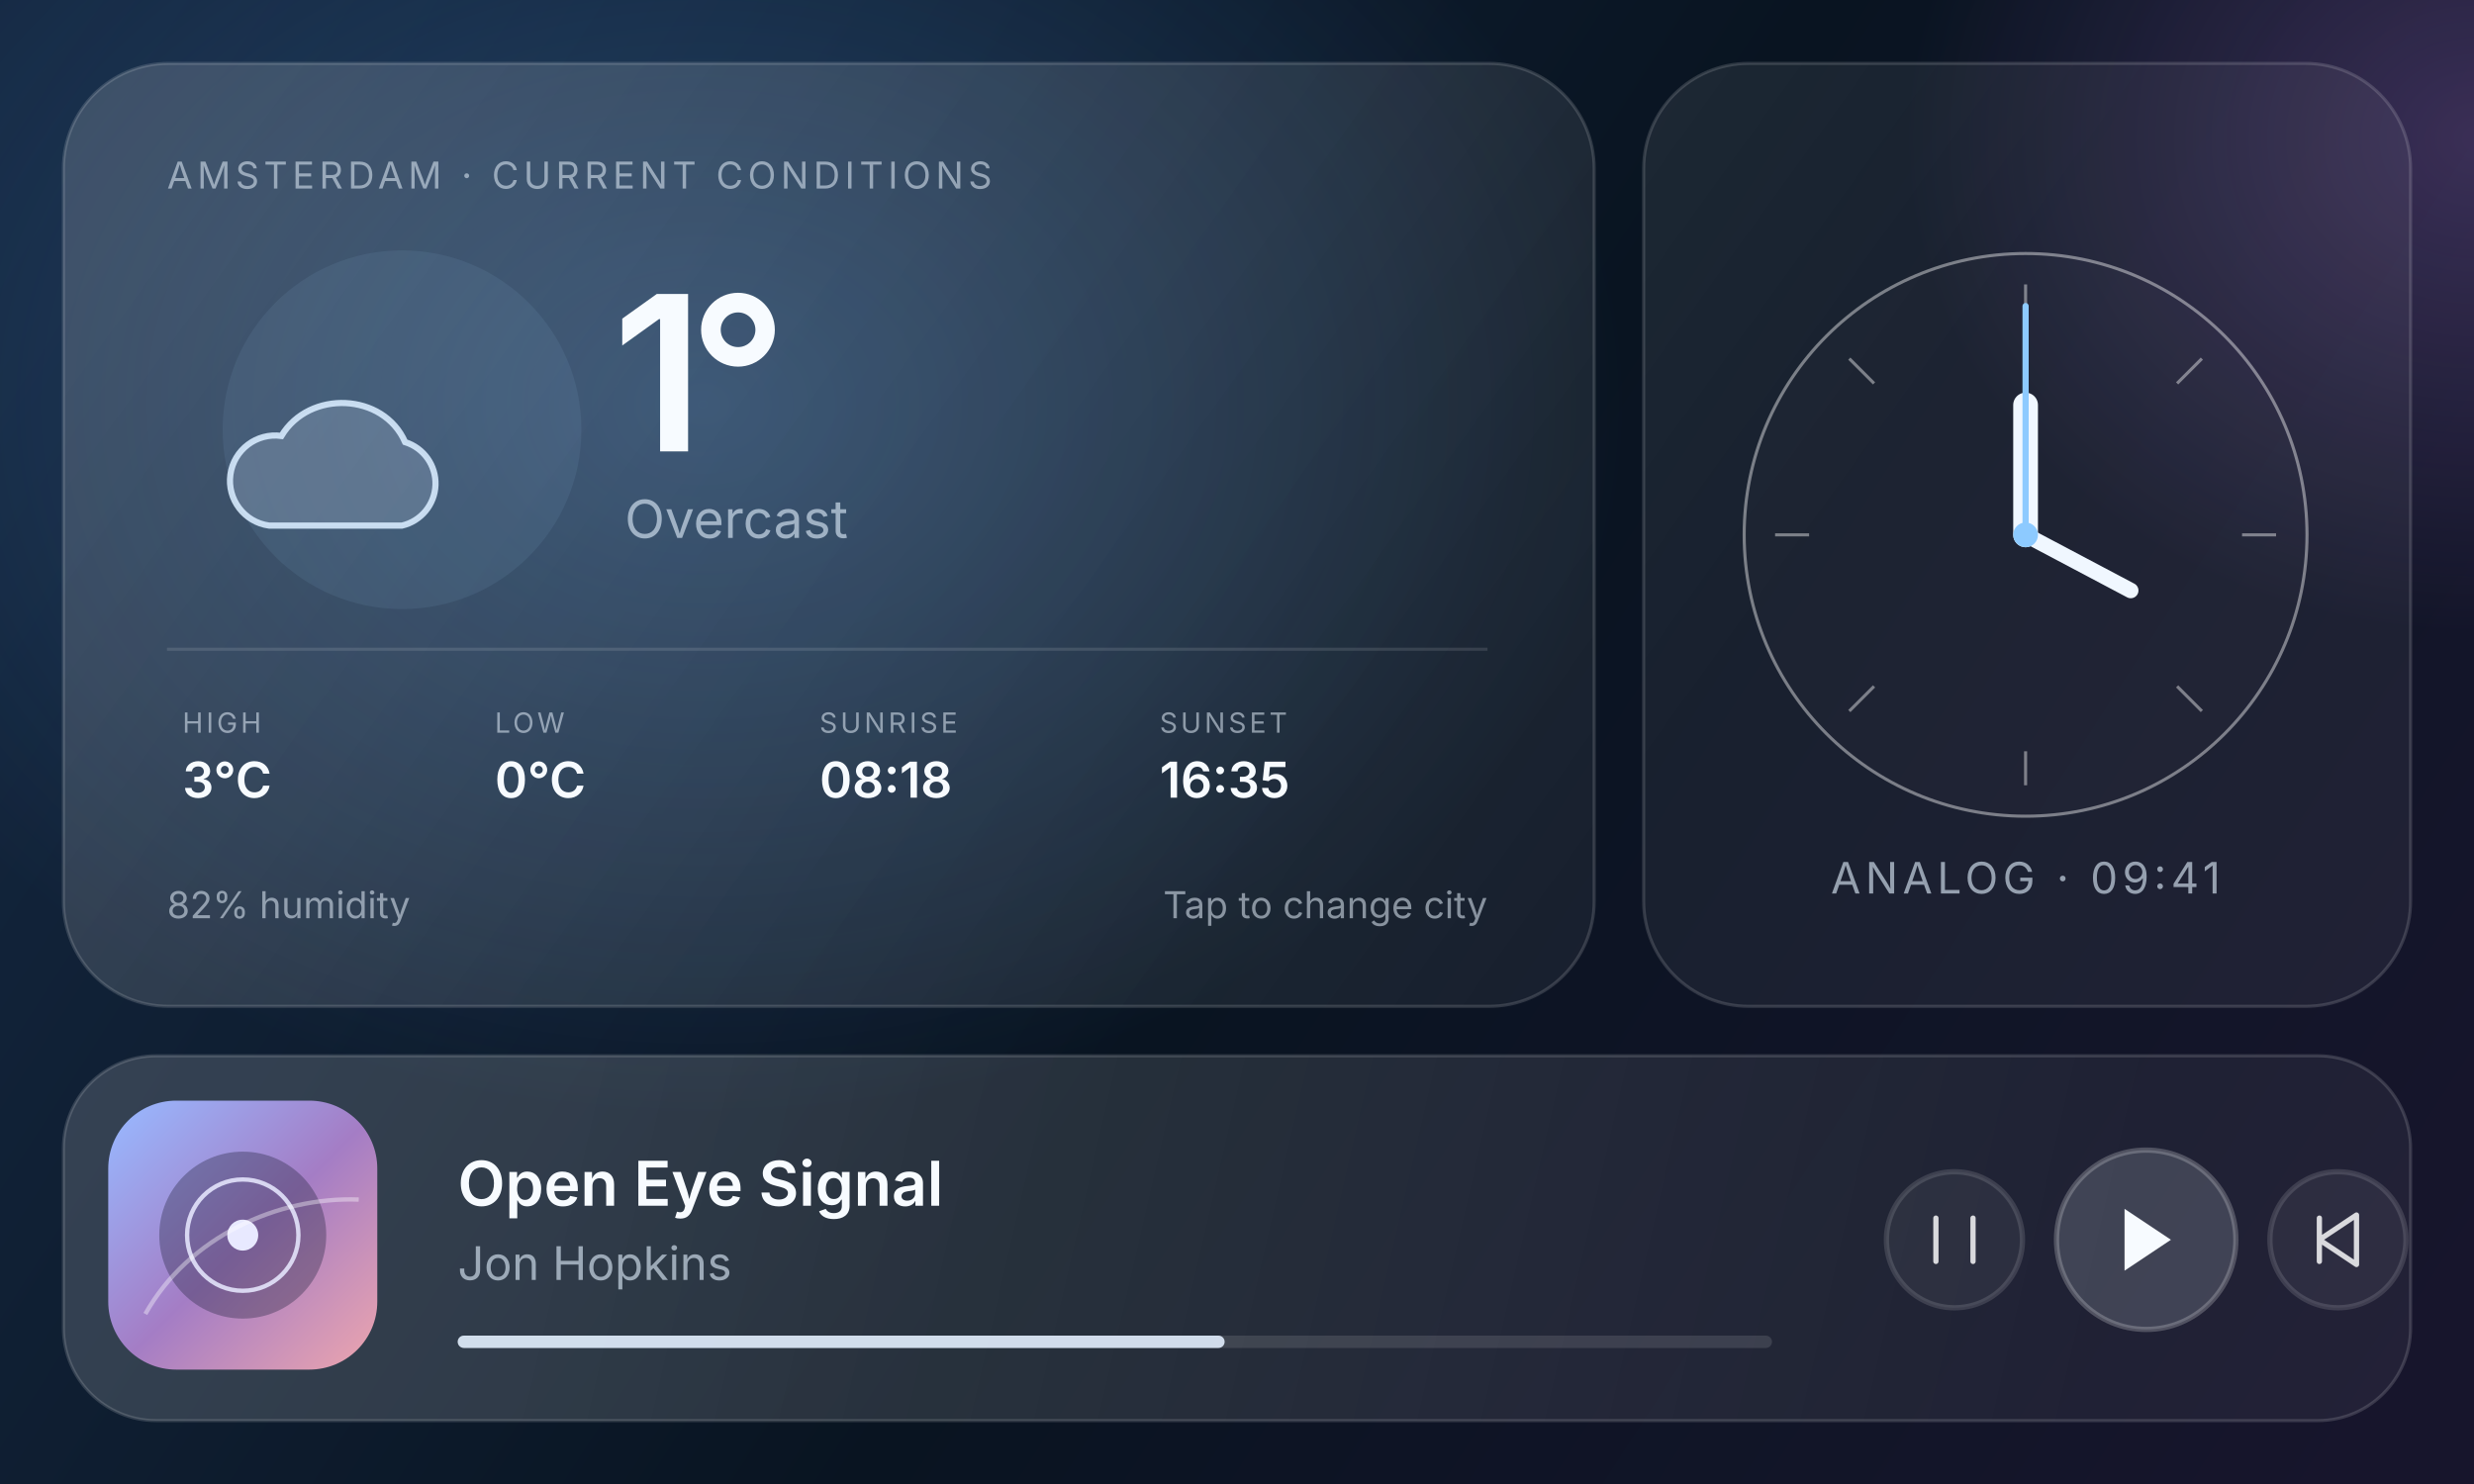
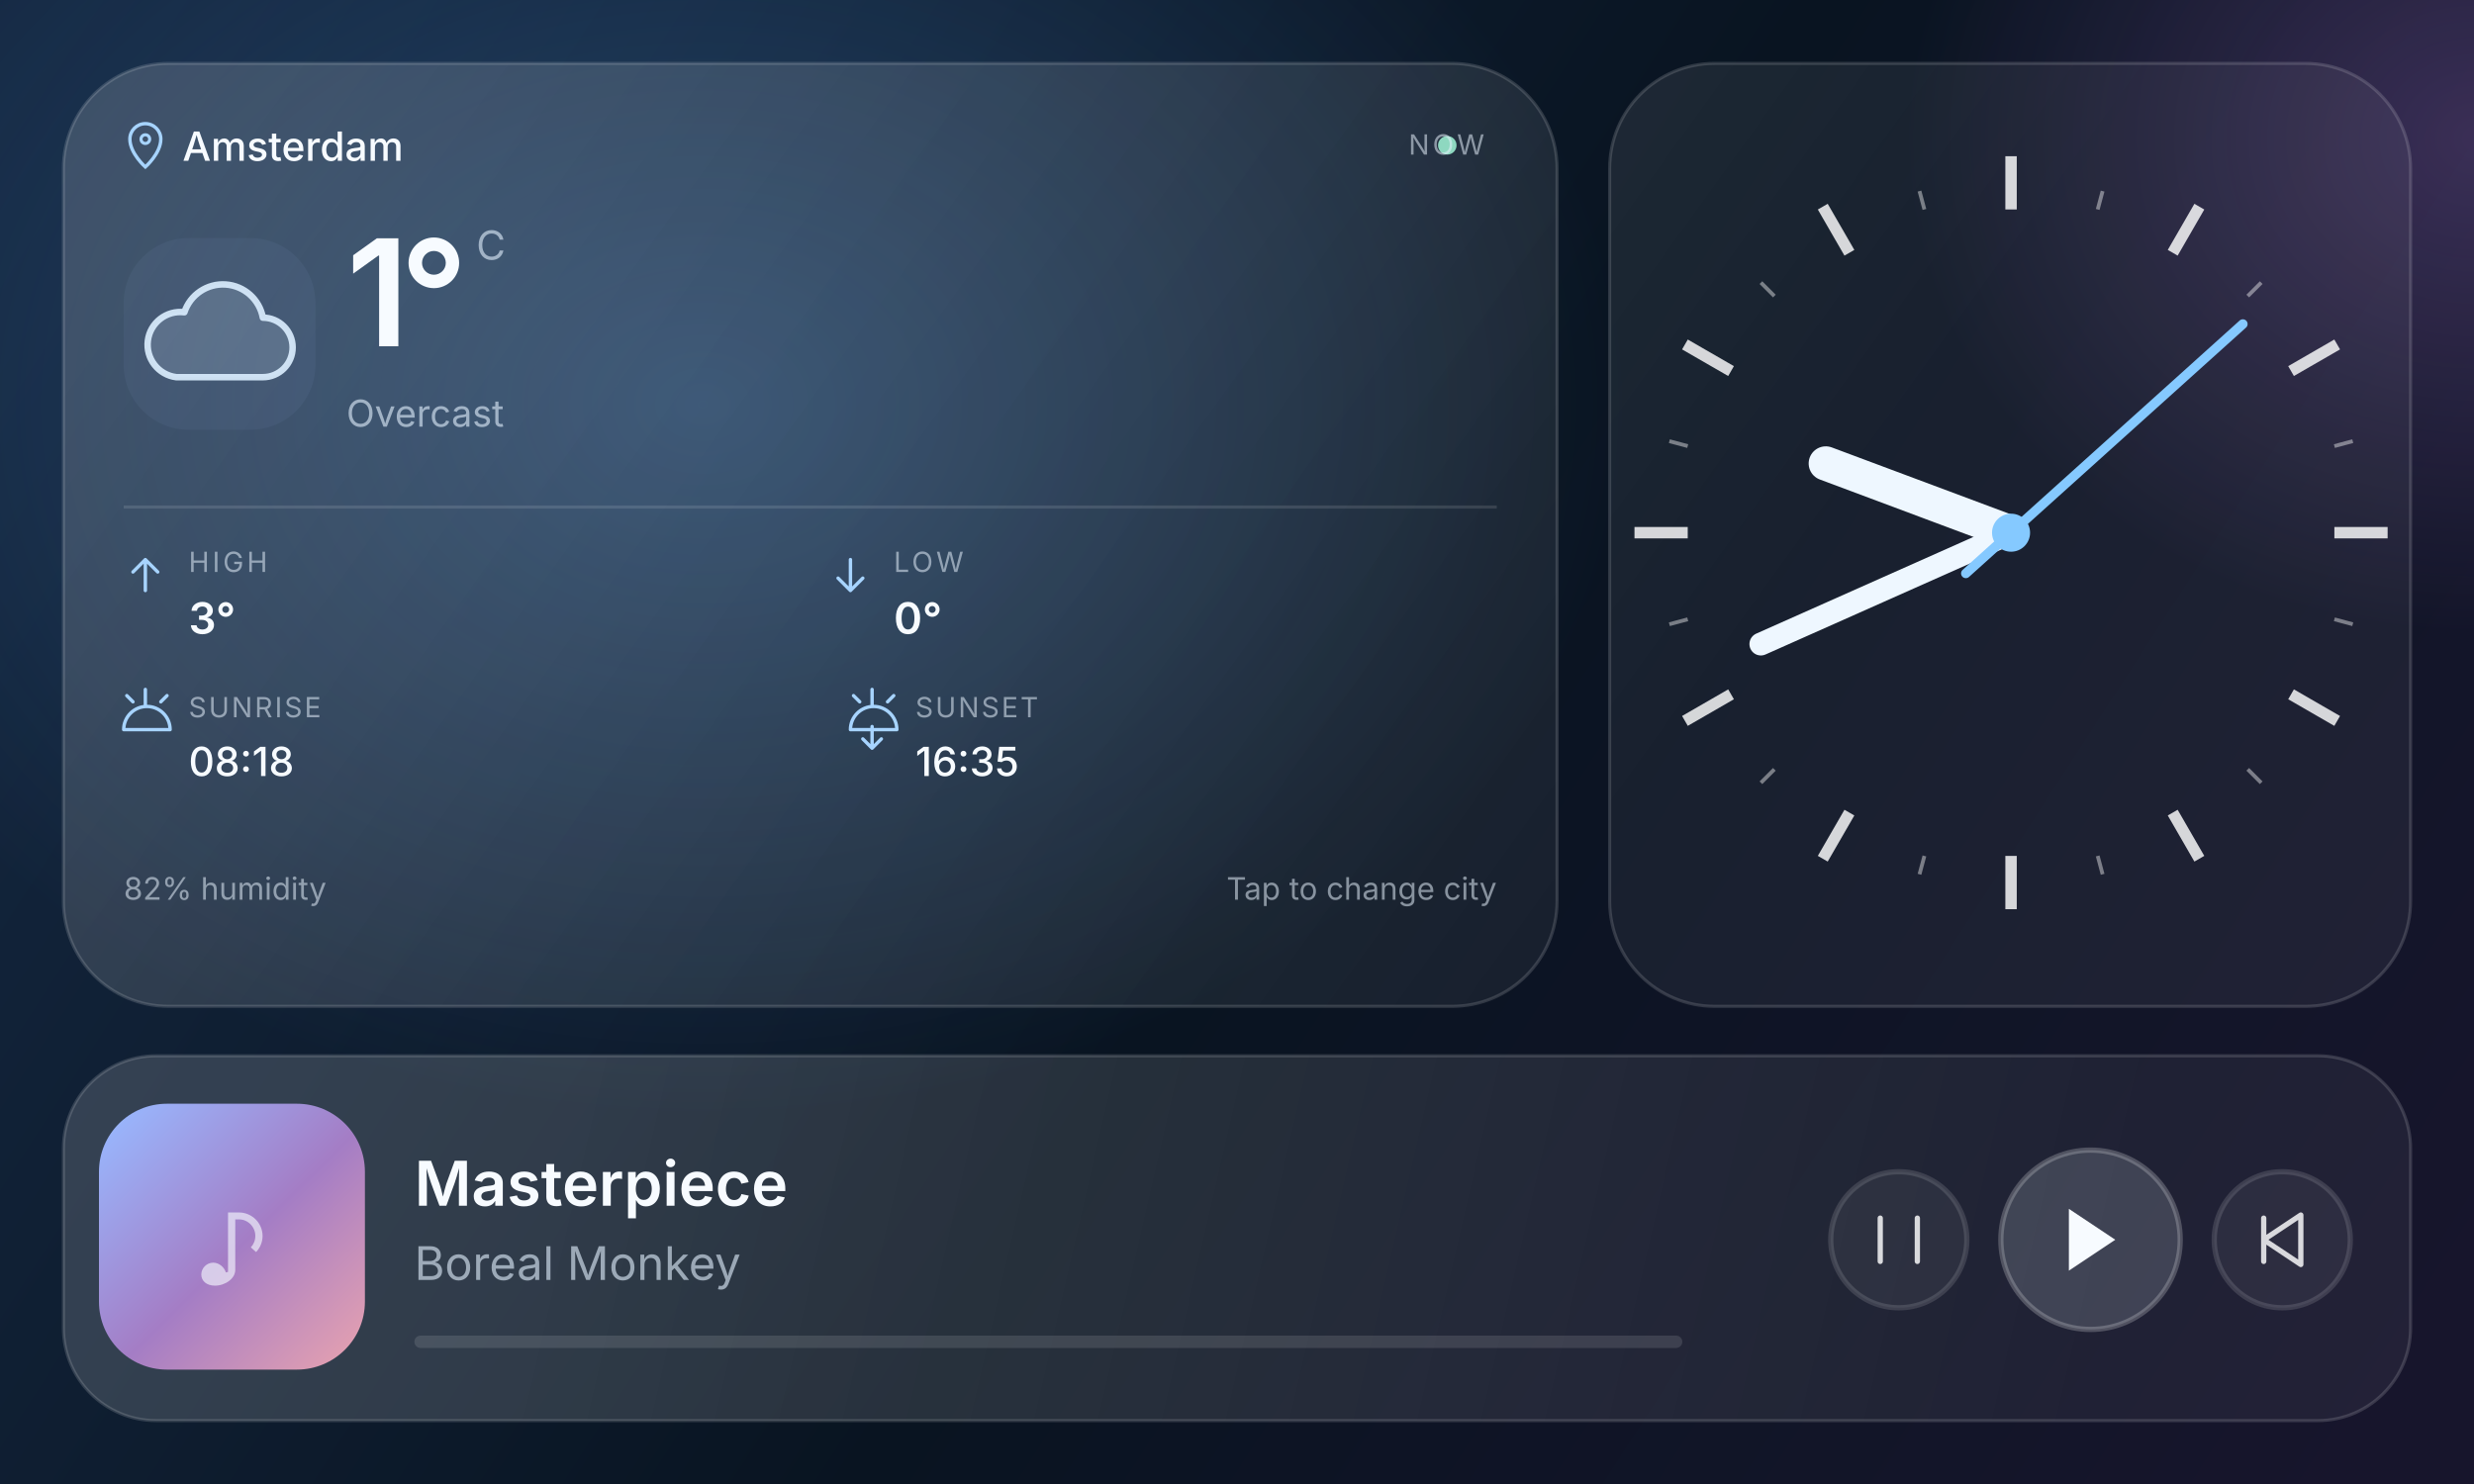
<svg xmlns="http://www.w3.org/2000/svg" width="800" height="480" viewBox="0 0 800 480" fill="none">
  <defs>
    <linearGradient id="background" x1="20" y1="0" x2="760" y2="480" gradientUnits="userSpaceOnUse">
      <stop stop-color="#152943" />
      <stop offset=".54" stop-color="#091421" />
      <stop offset="1" stop-color="#17152C" />
    </linearGradient>
    <radialGradient id="glow" cx="0" cy="0" r="1" gradientTransform="matrix(300 0 0 230 227 131)" gradientUnits="userSpaceOnUse">
      <stop stop-color="#61AFFF" stop-opacity=".25" />
      <stop offset="1" stop-color="#61AFFF" stop-opacity="0" />
    </radialGradient>
    <radialGradient id="pink" cx="0" cy="0" r="1" gradientTransform="matrix(185 0 0 160 800 45)" gradientUnits="userSpaceOnUse">
      <stop stop-color="#D08CFF" stop-opacity=".22" />
      <stop offset="1" stop-color="#D08CFF" stop-opacity="0" />
    </radialGradient>
    <linearGradient id="glass" x1="80" y1="37" x2="486" y2="330" gradientUnits="userSpaceOnUse">
      <stop stop-color="#FFF" stop-opacity=".16" />
      <stop offset="1" stop-color="#FFF" stop-opacity=".05" />
    </linearGradient>
    <linearGradient id="playerGlass" x1="180" y1="345" x2="680" y2="460" gradientUnits="userSpaceOnUse">
      <stop stop-color="#FFF" stop-opacity=".15" />
      <stop offset="1" stop-color="#FFF" stop-opacity=".05" />
    </linearGradient>
    <linearGradient id="disc" x1="38" y1="357" x2="120" y2="440" gradientUnits="userSpaceOnUse">
      <stop stop-color="#98B8FF" />
      <stop offset=".52" stop-color="#A47DC5" />
      <stop offset="1" stop-color="#E9A3AF" />
    </linearGradient>
    <style>
      text { font-family: Inter, "Segoe UI", Arial, sans-serif; fill: #F7FBFF; }
      .muted { fill: #D9E7F5; fill-opacity: .64; }
      .fine { fill: #E5F0FC; fill-opacity: .54; }
    </style>
  </defs>
  <path fill="url(#background)" d="M0 0h800v480H0z" />
  <path fill="url(#glow)" d="M0 0h800v480H0z" />
  <path fill="url(#pink)" d="M0 0h800v480H0z" />
-   <rect x="20.5" y="20.5" width="495" height="305" rx="34" fill="url(#glass)" stroke="#FFF" stroke-opacity=".15" />
-   <rect x="531.5" y="20.5" width="248" height="305" rx="34" fill="url(#glass)" stroke="#FFF" stroke-opacity=".15" />
+   <rect x="20.5" y="20.5" width="483" height="305" rx="34" fill="url(#glass)" stroke="#FFF" stroke-opacity=".15" />
+   <rect x="520.5" y="20.5" width="259" height="305" rx="34" fill="url(#glass)" stroke="#FFF" stroke-opacity=".15" />
  <rect x="20.5" y="341.5" width="759" height="118" rx="30" fill="url(#playerGlass)" stroke="#FFF" stroke-opacity=".15" />
  <g>
-     <text x="54" y="61" class="fine" font-size="12" letter-spacing="1.5">AMSTERDAM · CURRENT CONDITIONS</text>
-     <circle cx="130" cy="139" r="58" fill="#A8D8FF" fill-opacity=".08" />
-     <path d="M91 141c9-15 33-14 40 2a14 14 0 0 1-1 27H87a12 12 0 0 1 4-29Z" fill="#D9ECFF" fill-opacity=".18" stroke="#D9ECFF" stroke-opacity=".88" stroke-width="2" />
-     <text x="198" y="146" font-size="70" font-weight="560" letter-spacing="-5">1°</text>
-     <text x="202" y="174" class="muted" font-size="17">Overcast</text>
-     <path d="M54 210h427" stroke="#FFF" stroke-opacity=".12" />
-     <text x="59" y="237" class="fine" font-size="9" letter-spacing="1">HIGH</text>
-     <text x="59" y="258" font-size="16" font-weight="560">3°C</text>
-     <text x="160" y="237" class="fine" font-size="9" letter-spacing="1">LOW</text>
-     <text x="160" y="258" font-size="16" font-weight="560">0°C</text>
-     <text x="265" y="237" class="fine" font-size="9" letter-spacing="1">SUNRISE</text>
-     <text x="265" y="258" font-size="16" font-weight="560">08:18</text>
-     <text x="375" y="237" class="fine" font-size="9" letter-spacing="1">SUNSET</text>
-     <text x="375" y="258" font-size="16" font-weight="560">16:35</text>
-     <text x="54" y="297" class="fine" font-size="12">82% humidity</text>
-     <text x="481" y="297" text-anchor="end" class="fine" font-size="12">Tap to change city</text>
+     <path d="M47 54s5-4.4 5-9a5 5 0 1 0-10 0c0 4.6 5 9 5 9Z" stroke="#A7D4FF" stroke-width="1.1" />
+     <circle cx="47" cy="45" r="1.4" stroke="#A7D4FF" stroke-width="1" />
+     <text x="59" y="52" font-size="13" font-weight="550">Amsterdam</text>
+     <circle cx="468" cy="47" r="3" fill="#8ED8C0" />
+     <text x="480" y="50" text-anchor="end" class="fine" font-size="9" letter-spacing="1">NOW</text>
+     <rect x="40" y="77" width="62" height="62" rx="21" fill="#AAD5FF" fill-opacity=".055" />
+     <svg x="43" y="80" width="56" height="56" viewBox="0 0 64 64" fill="none" stroke="#DCEEFF" stroke-opacity=".9" stroke-width="2.4" stroke-linecap="round" stroke-linejoin="round">
+       <path d="M16 48h32a11 11 0 0 0 0-22 15 15 0 0 0-29-2 12 12 0 0 0-3 24Z" fill="#D5EAFF" fill-opacity=".16" />
+     </svg>
+     <text x="112" y="112" font-size="48" font-weight="590" letter-spacing="-3">1°</text>
+     <text x="154" y="84" class="muted" font-size="13">C</text>
+     <text x="112" y="138" class="muted" font-size="12">Overcast</text>
+     <path d="M40 164h444" stroke="#FFF" stroke-opacity=".12" />
+     <path d="M47 181v10m-4-6 4-4 4 4" stroke="#A7D4FF" stroke-width="1.1" stroke-linecap="round" stroke-linejoin="round" />
+     <text x="61" y="185" class="fine" font-size="9" letter-spacing="1">HIGH</text>
+     <text x="61" y="205" font-size="14" font-weight="560">3°</text>
+     <path d="M275 181v10m-4-4 4 4 4-4" stroke="#A7D4FF" stroke-width="1.1" stroke-linecap="round" stroke-linejoin="round" />
+     <text x="289" y="185" class="fine" font-size="9" letter-spacing="1">LOW</text>
+     <text x="289" y="205" font-size="14" font-weight="560">0°</text>
+     <path d="M40 236h15m-15 0a7.5 7.5 0 0 1 15 0m-8-13v5m-6-3 2 2m11-2-2 2" stroke="#A7D4FF" stroke-width="1.1" stroke-linecap="round" />
+     <text x="61" y="232" class="fine" font-size="9" letter-spacing=".7">SUNRISE</text>
+     <text x="61" y="251" font-size="13" font-weight="550">08:18</text>
+     <path d="M275 236h15m-15 0a7.5 7.5 0 0 1 15 0m-8-13v5m-6-3 2 2m11-2-2 2m-5 8v7m-3-3 3 3 3-3" stroke="#A7D4FF" stroke-width="1.1" stroke-linecap="round" stroke-linejoin="round" />
+     <text x="296" y="232" class="fine" font-size="9" letter-spacing=".7">SUNSET</text>
+     <text x="296" y="251" font-size="13" font-weight="550">16:35</text>
+     <text x="40" y="291" class="fine" font-size="10">82% humidity</text>
+     <text x="484" y="291" text-anchor="end" class="fine" font-size="10">Tap to change city</text>
  </g>
-   <g stroke="#FFF" stroke-opacity=".42" stroke-width="1">
-     <circle cx="655" cy="173" r="91" fill="#FFF" fill-opacity=".018" />
-     <path d="M655 92v11M655 243v11M574 173h11M725 173h11" />
-     <path d="m598 116 8 8m98 98 8 8m0-114-8 8m-98 98-8 8" />
+   <defs>
+     <line id="major-tick" x1="110" y1="11" x2="110" y2="25" stroke="#FFF" stroke-opacity=".82" stroke-width="3" />
+     <line id="minor-tick" x1="110" y1="17" x2="110" y2="22" stroke="#FFF" stroke-opacity=".42" stroke-width="1" />
+   </defs>
+   <g transform="translate(515 37) scale(1.23)">
+     <use href="#major-tick" transform="rotate(0 110 110)" />
+     <use href="#major-tick" transform="rotate(30 110 110)" />
+     <use href="#major-tick" transform="rotate(60 110 110)" />
+     <use href="#major-tick" transform="rotate(90 110 110)" />
+     <use href="#major-tick" transform="rotate(120 110 110)" />
+     <use href="#major-tick" transform="rotate(150 110 110)" />
+     <use href="#major-tick" transform="rotate(180 110 110)" />
+     <use href="#major-tick" transform="rotate(210 110 110)" />
+     <use href="#major-tick" transform="rotate(240 110 110)" />
+     <use href="#major-tick" transform="rotate(270 110 110)" />
+     <use href="#major-tick" transform="rotate(300 110 110)" />
+     <use href="#major-tick" transform="rotate(330 110 110)" />
+     <use href="#minor-tick" transform="rotate(15 110 110)" />
+     <use href="#minor-tick" transform="rotate(45 110 110)" />
+     <use href="#minor-tick" transform="rotate(75 110 110)" />
+     <use href="#minor-tick" transform="rotate(105 110 110)" />
+     <use href="#minor-tick" transform="rotate(135 110 110)" />
+     <use href="#minor-tick" transform="rotate(165 110 110)" />
+     <use href="#minor-tick" transform="rotate(195 110 110)" />
+     <use href="#minor-tick" transform="rotate(225 110 110)" />
+     <use href="#minor-tick" transform="rotate(255 110 110)" />
+     <use href="#minor-tick" transform="rotate(285 110 110)" />
+     <use href="#minor-tick" transform="rotate(315 110 110)" />
+     <use href="#minor-tick" transform="rotate(345 110 110)" />
+     <line x1="110" y1="110" x2="110" y2="58" transform="rotate(290.5 110 110)" stroke="#EEF7FF" stroke-width="9" stroke-linecap="round" />
+     <line x1="110" y1="110" x2="110" y2="38" transform="rotate(246 110 110)" stroke="#EEF7FF" stroke-width="6" stroke-linecap="round" />
+     <line x1="110" y1="126" x2="110" y2="28" transform="rotate(48 110 110)" stroke="#85C9FF" stroke-width="2.5" stroke-linecap="round" />
+     <circle cx="110" cy="110" r="5" fill="#85C9FF" />
  </g>
-   <g stroke="#F0F7FF" stroke-linecap="round">
-     <path d="M655 173v-42" stroke-width="8" />
-     <path d="M655 173l34 18" stroke-width="5" />
-     <path d="M655 173v-74" stroke="#8DCAFF" stroke-width="2" />
-   </g>
-   <circle cx="655" cy="173" r="4" fill="#8DCAFF" />
-   <text x="655" y="289" text-anchor="middle" class="muted" font-size="14" letter-spacing="1.5">ANALOG · 09:41</text>
-   <rect x="35" y="356" width="87" height="87" rx="22" fill="url(#disc)" />
-   <circle cx="78.5" cy="399.5" r="27" fill="#252641" fill-opacity=".36" />
-   <circle cx="78.5" cy="399.5" r="18" stroke="#E8E9FF" stroke-opacity=".86" stroke-width="1.4" />
-   <circle cx="78.5" cy="399.5" r="5" fill="#E8E9FF" />
-   <path d="M47 425c14-25 43-38 69-37" stroke="#FFF" stroke-opacity=".38" stroke-width="1.4" />
-   <text x="148" y="390" font-size="20" font-weight="600">Open Eye Signal</text>
-   <text x="148" y="414" class="muted" font-size="15">Jon Hopkins</text>
-   <rect x="148" y="432" width="425" height="4" rx="2" fill="#FFF" fill-opacity=".12" />
-   <rect x="148" y="432" width="248" height="4" rx="2" fill="#E4F1FF" fill-opacity=".88" />
+   <rect x="32" y="357" width="86" height="86" rx="22" fill="url(#disc)" />
+   <text x="75" y="414" text-anchor="middle" font-size="30" fill="#FFF" fill-opacity=".62">♪</text>
+   <text x="134" y="390" font-size="20" font-weight="600">Masterpiece</text>
+   <text x="134" y="414" class="muted" font-size="15">Boreal Monkey</text>
+   <rect x="134" y="432" width="410" height="4" rx="2" fill="#FFF" fill-opacity=".12" />
  <g stroke="#FFF" stroke-opacity=".82" stroke-width="1.7" stroke-linecap="round" stroke-linejoin="round">
-     <circle cx="632" cy="401" r="22" fill="#FFF" fill-opacity=".055" stroke-opacity=".13" />
-     <path d="M638 394v14M626 394v14" />
-     <circle cx="694" cy="401" r="29" fill="#EAF4FF" fill-opacity=".16" stroke-opacity=".22" />
-     <path d="m687 391 15 10-15 10z" fill="#F7FBFF" stroke="none" />
-     <circle cx="756" cy="401" r="22" fill="#FFF" fill-opacity=".055" stroke-opacity=".13" />
-     <path d="M750 394v14M750 401l12-8v16z" />
+     <circle cx="614" cy="401" r="22" fill="#FFF" fill-opacity=".055" stroke-opacity=".13" />
+     <path d="M620 394v14M608 394v14" />
+     <circle cx="676" cy="401" r="29" fill="#EAF4FF" fill-opacity=".16" stroke-opacity=".22" />
+     <path d="m669 391 15 10-15 10z" fill="#F7FBFF" stroke="none" />
+     <circle cx="738" cy="401" r="22" fill="#FFF" fill-opacity=".055" stroke-opacity=".13" />
+     <path d="M732 394v14M732 401l12-8v16z" />
  </g>
</svg>
